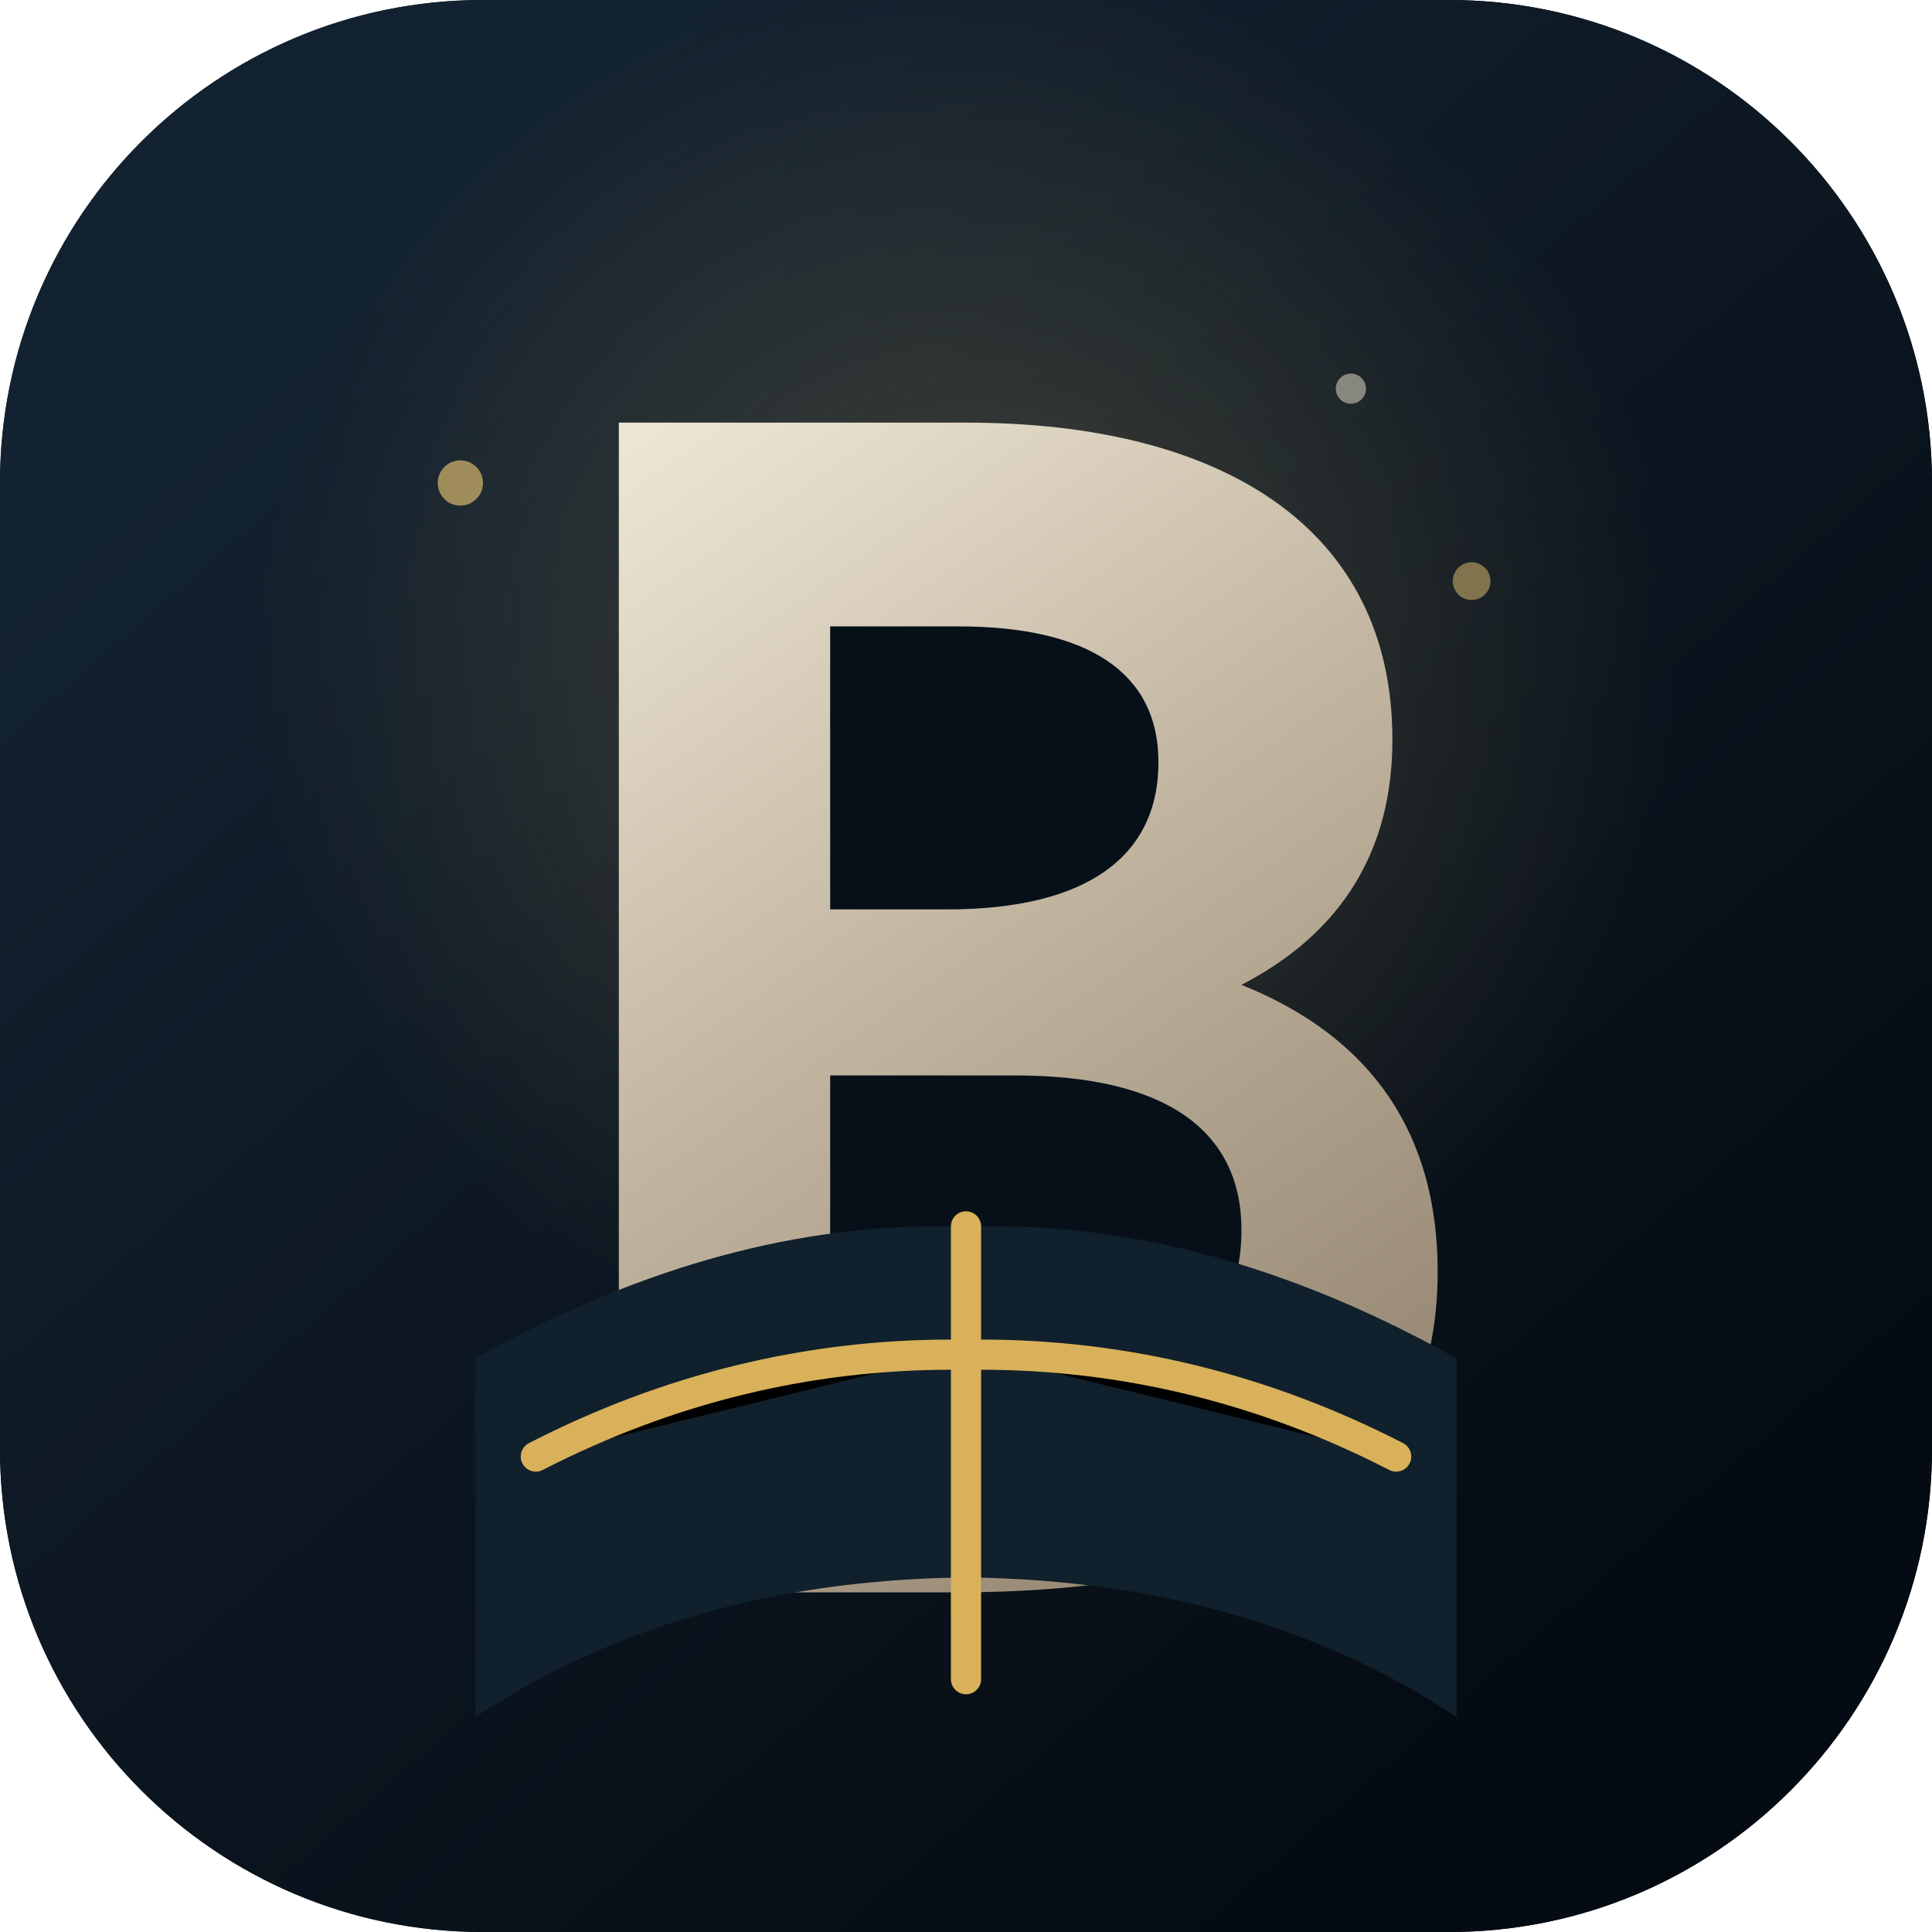
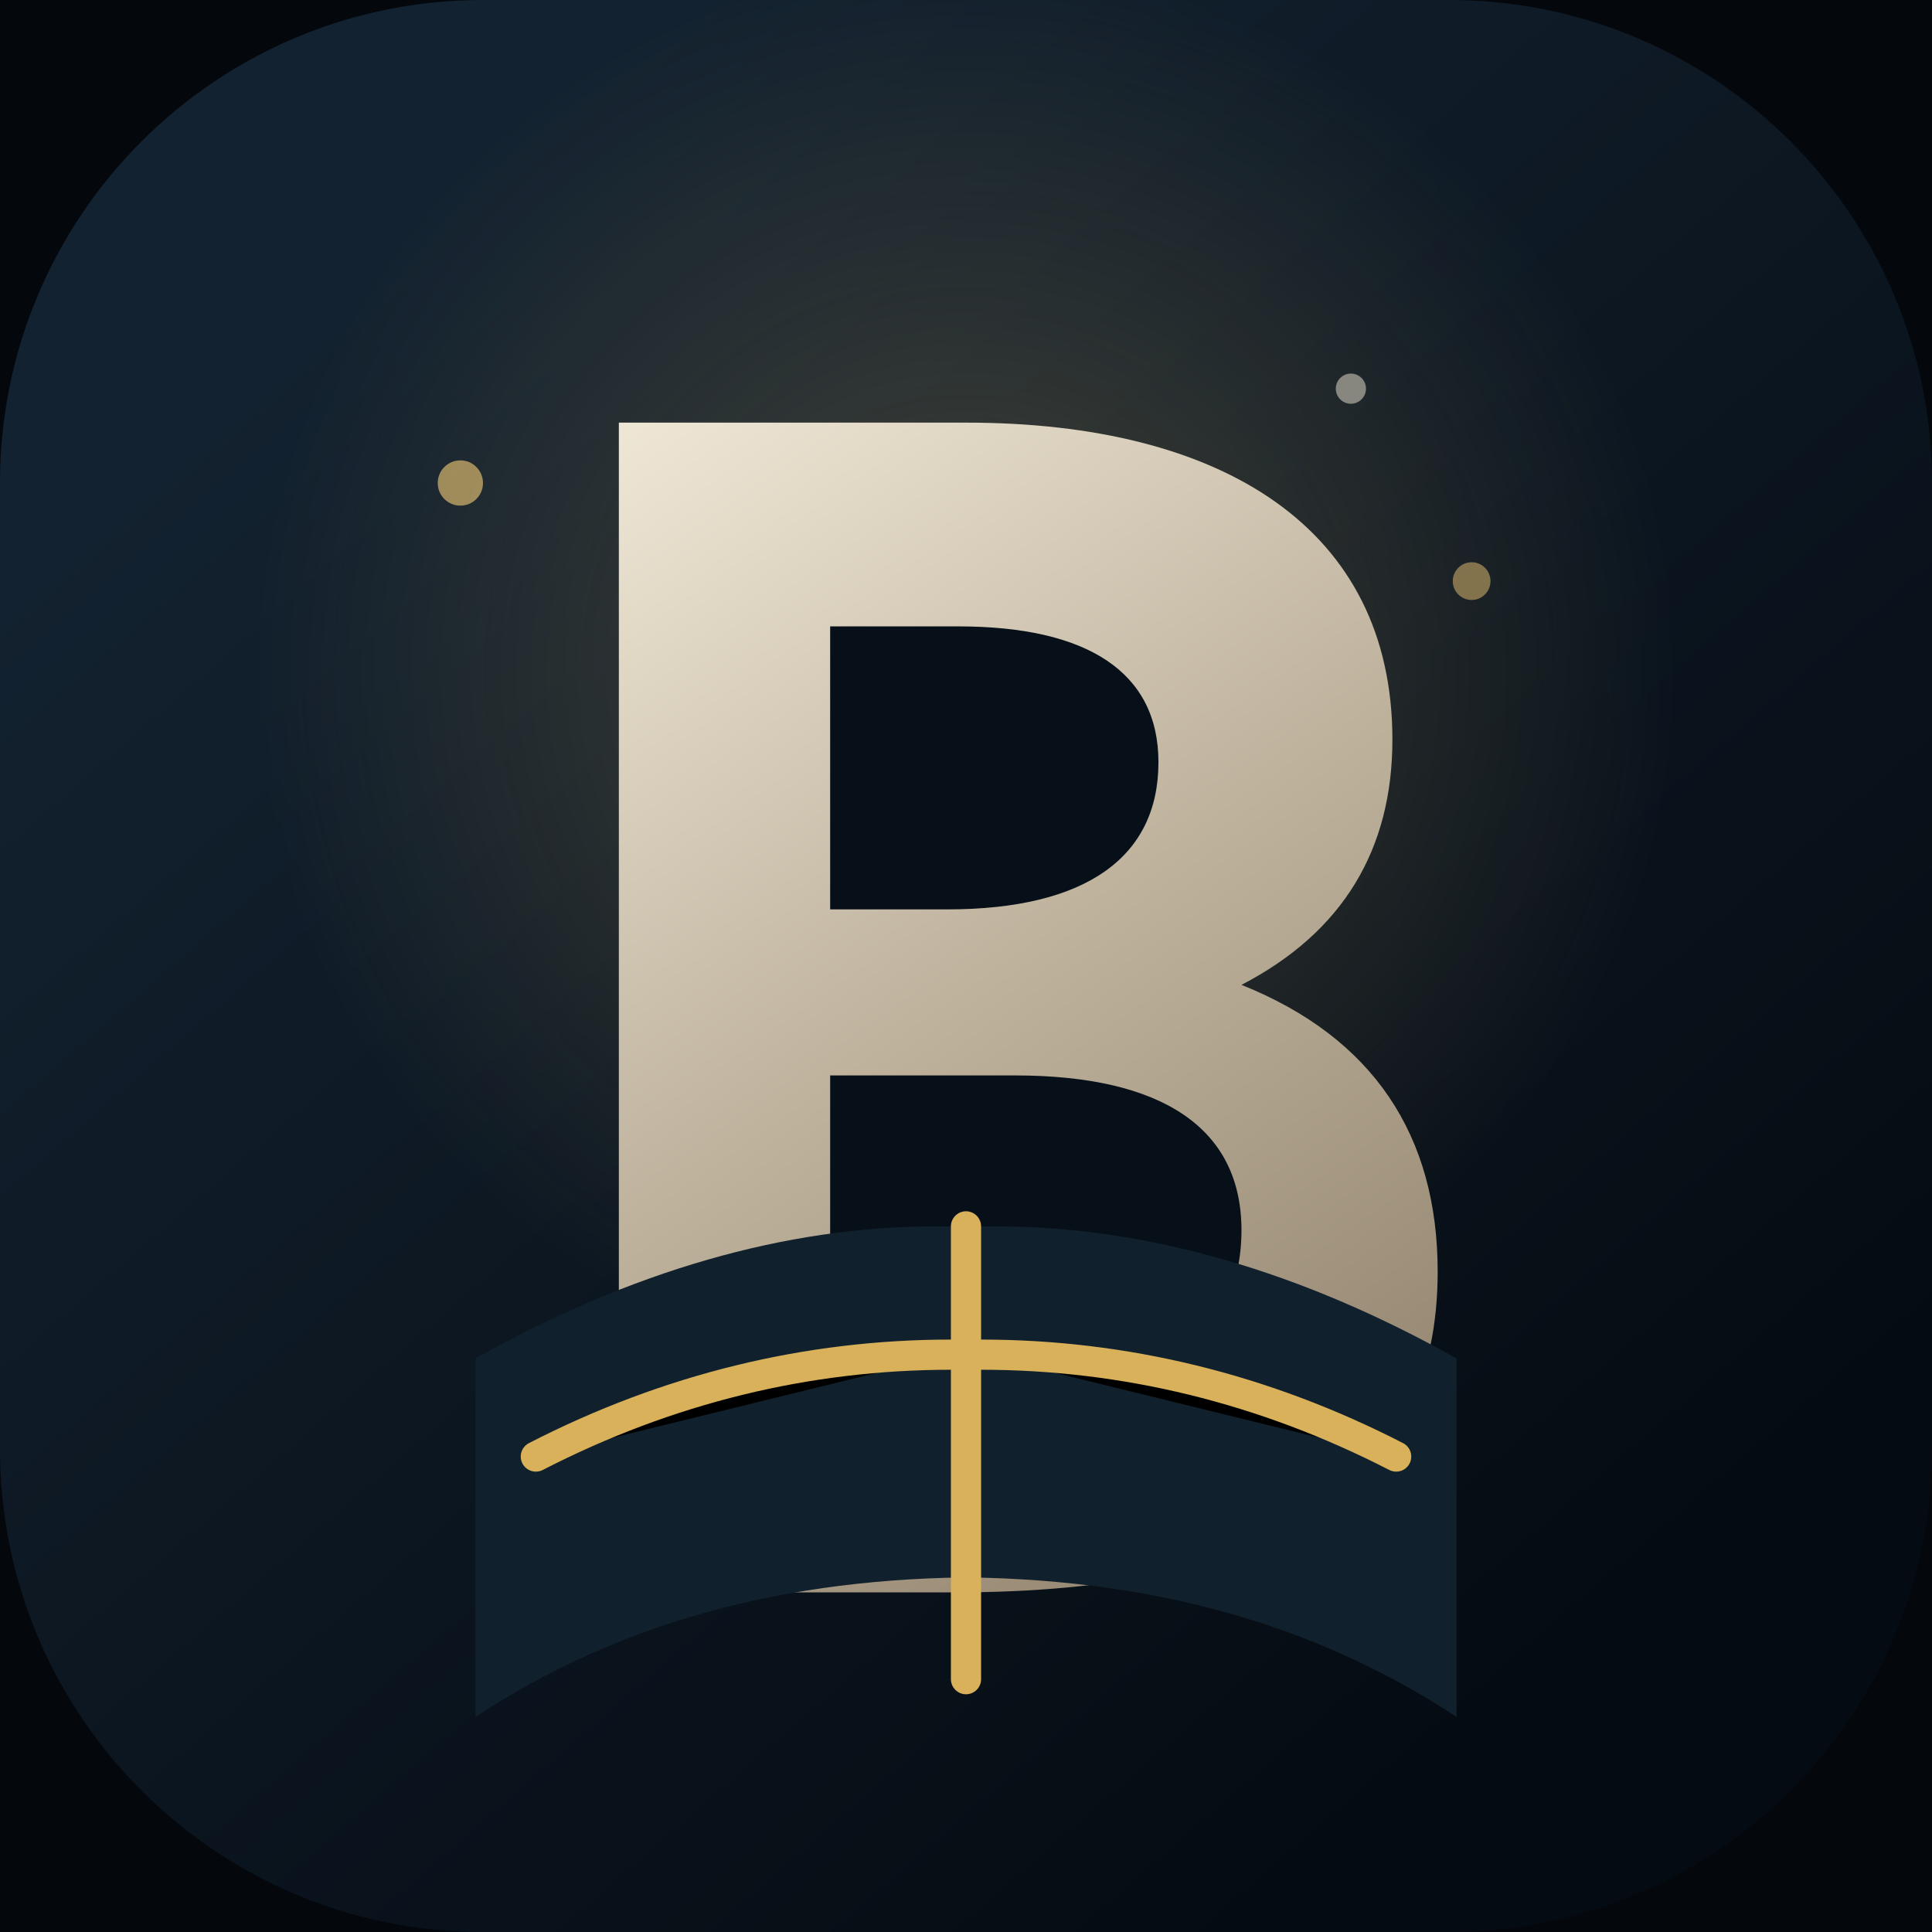
<svg xmlns="http://www.w3.org/2000/svg" viewBox="0 0 512 512">
  <defs>
    <linearGradient id="bg" x1="96" x2="416" y1="72" y2="440" gradientUnits="userSpaceOnUse">
      <stop offset="0" stop-color="#132230" />
      <stop offset="1" stop-color="#050b12" />
    </linearGradient>
    <linearGradient id="metal" x1="164" x2="381" y1="112" y2="422" gradientUnits="userSpaceOnUse">
      <stop offset="0" stop-color="#efe7d6" />
      <stop offset="0.45" stop-color="#c0b49f" />
      <stop offset="1" stop-color="#8b7c67" />
    </linearGradient>
    <linearGradient id="accent" x1="186" x2="326" y1="118" y2="178" gradientUnits="userSpaceOnUse">
      <stop offset="0" stop-color="#d8b15a" />
      <stop offset="1" stop-color="#8f6a27" />
    </linearGradient>
    <radialGradient id="glow" cx="0" cy="0" r="1" gradientTransform="translate(256 178) rotate(90) scale(190)" gradientUnits="userSpaceOnUse">
      <stop offset="0" stop-color="#d7b66d" stop-opacity="0.26" />
      <stop offset="1" stop-color="#d7b66d" stop-opacity="0" />
    </radialGradient>
  </defs>
-   <rect width="512" height="512" rx="128" fill="#04080d" />
+   <rect width="512" height="512" fill="#04080d" />
  <rect width="512" height="512" rx="128" fill="url(#bg)" />
  <circle cx="256" cy="178" r="190" fill="url(#glow)" />
  <path d="M256 118 326 154 310 178 256 150 202 178 186 154Z" fill="url(#accent)" />
  <circle cx="122" cy="128" r="6" fill="#d7b66d" opacity="0.7" />
  <circle cx="390" cy="154" r="5" fill="#d7b66d" opacity="0.55" />
  <circle cx="358" cy="103" r="4" fill="#efe7d6" opacity="0.5" />
  <path d="M164 112h92c68 0 113 28 113 84 0 29-13 51-40 65 35 14 52 40 52 76 0 57-43 85-128 85H164V112Z" fill="url(#metal)" />
  <path d="M220 166h34c34 0 53 12 53 36 0 25-19 39-56 39h-31v-75Z" fill="#071018" />
  <path d="M220 285h49c39 0 60 14 60 41 0 29-22 44-66 44h-43v-85Z" fill="#071018" />
  <path d="M126 360c41-23 82-35 122-35 4 0 8 0 12 1v92c-52 0-96 12-134 37v-95Z" fill="#10202c" />
  <path d="M386 360c-41-23-82-35-122-35-4 0-8 0-12 1v92c52 0 96 12 134 37v-95Z" fill="#10202c" />
  <path d="M256 325v120" stroke="#d8b15a" stroke-linecap="round" stroke-width="8" />
  <path d="M142 386c35-18 72-27 110-27" stroke="#d8b15a" stroke-linecap="round" stroke-width="8" />
  <path d="M370 386c-35-18-72-27-110-27" stroke="#d8b15a" stroke-linecap="round" stroke-width="8" />
</svg>
